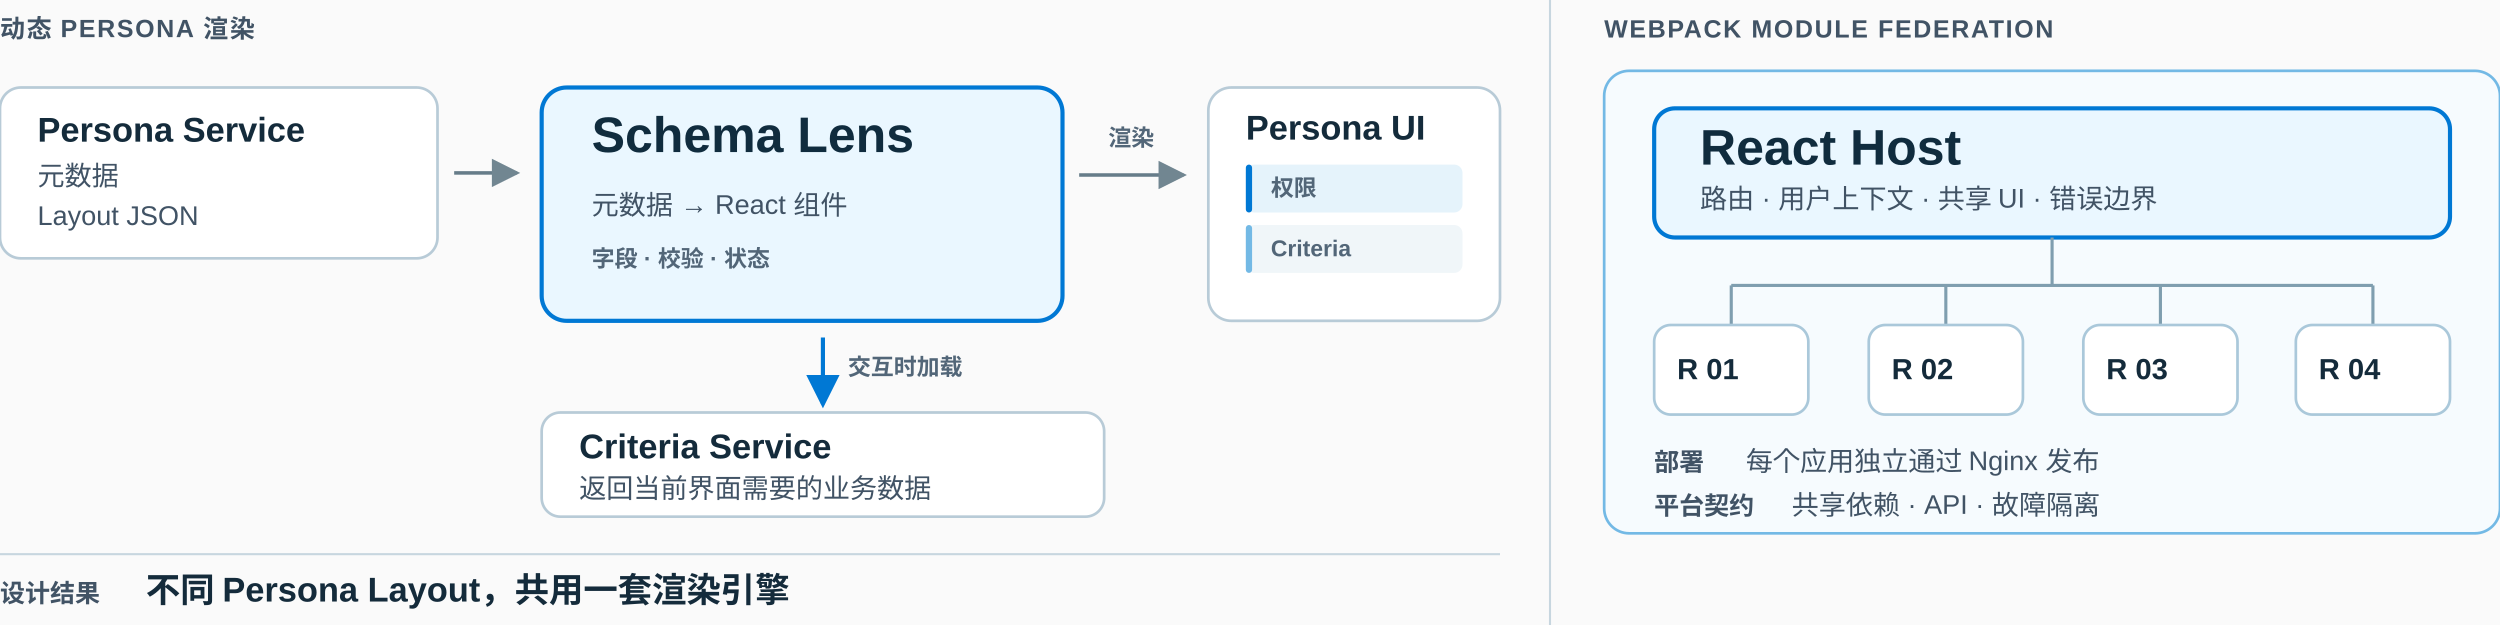
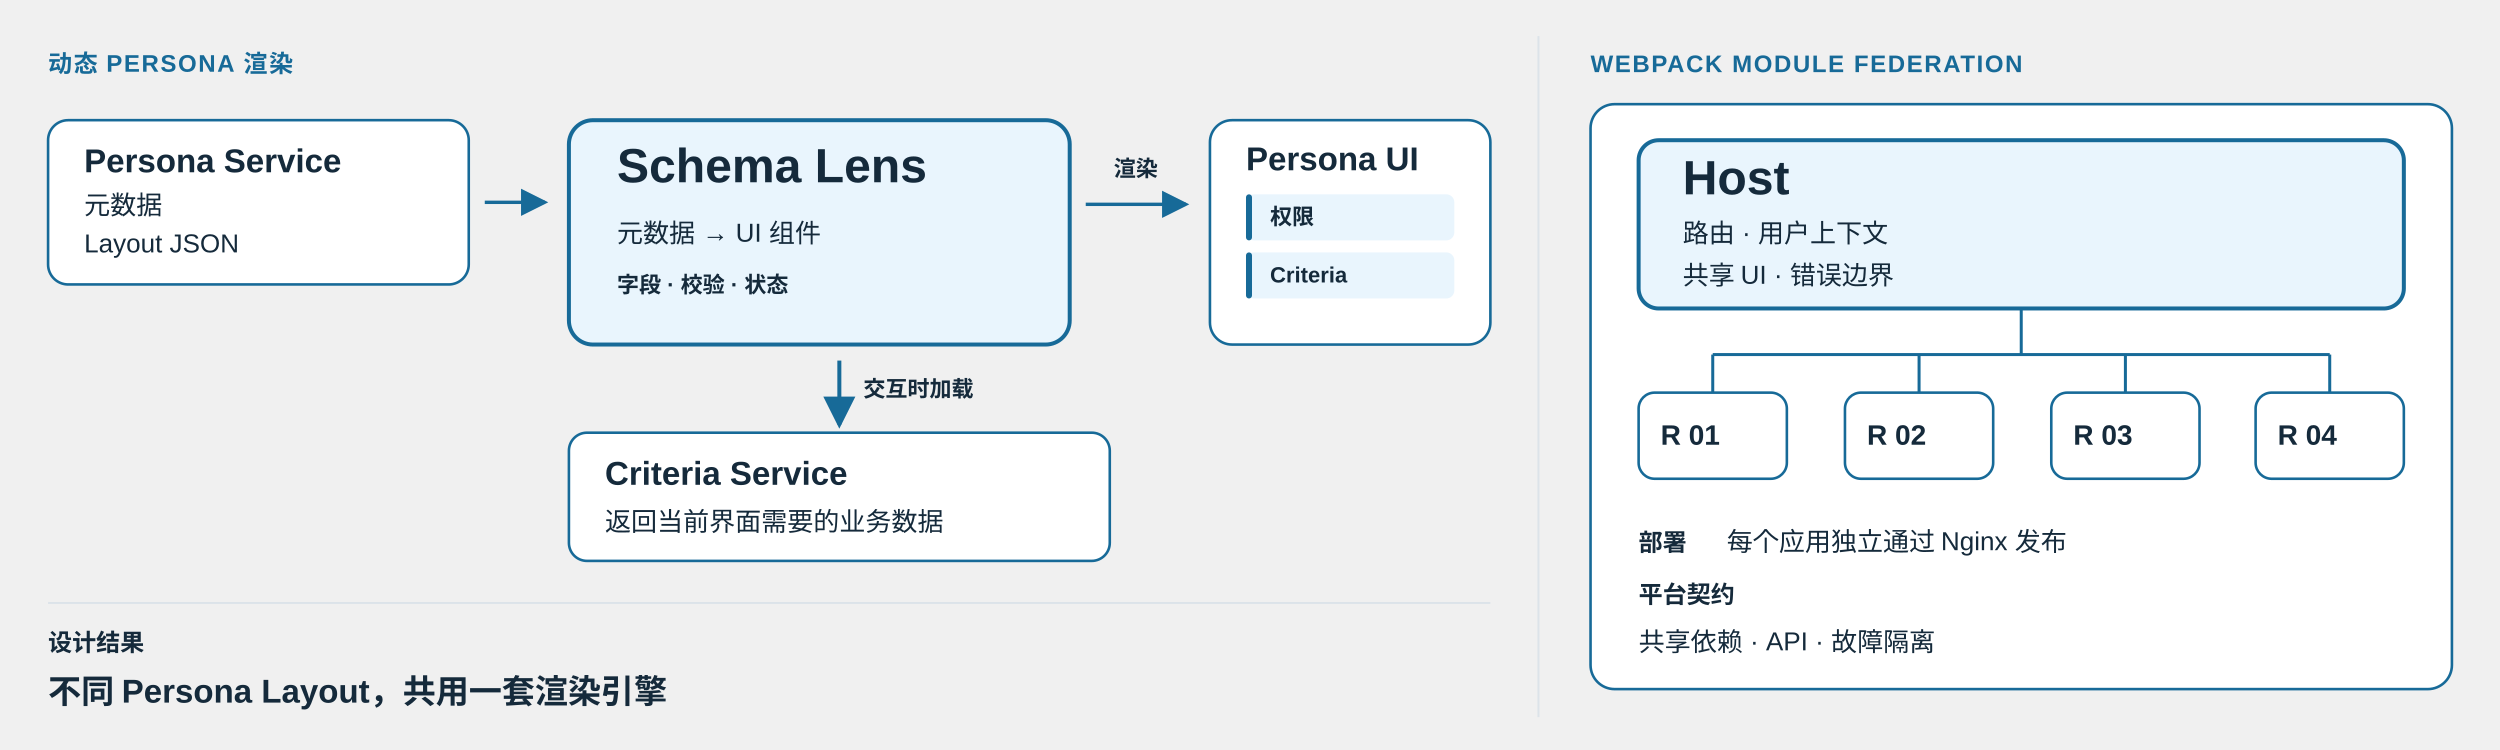
- <svg xmlns="http://www.w3.org/2000/svg" width="1200" height="300" viewBox="0 0 1200 300" role="img" aria-labelledby="title desc">
+ <svg xmlns="http://www.w3.org/2000/svg" width="1248" height="374" viewBox="-24 -18 1248 374" role="img" aria-labelledby="title desc">
  <defs>
    <marker id="arrow" markerWidth="8" markerHeight="8" refX="7" refY="4" orient="auto">
-       <path d="M0 0L8 4L0 8Z" fill="#718691" />
+       <path d="M0 0L8 4L0 8Z" fill="#176a98" />
    </marker>
    <marker id="blueArrow" markerWidth="8" markerHeight="8" refX="7" refY="4" orient="auto">
-       <path d="M0 0L8 4L0 8Z" fill="#0078d4" />
+       <path d="M0 0L8 4L0 8Z" fill="#176a98" />
    </marker>
    <style>
-       .eyebrow{font:700 12px Arial,"PingFang SC","Microsoft YaHei",sans-serif;letter-spacing:.065em;fill:#415365}.title{font:700 16.5px Arial,"PingFang SC","Microsoft YaHei",sans-serif;fill:#142b3b}.hero{font:700 24px Arial,"PingFang SC","Microsoft YaHei",sans-serif;fill:#102c3e}.sub{font:400 13px Arial,"PingFang SC","Microsoft YaHei",sans-serif;fill:#415365}.small{font:600 11px Arial,"PingFang SC","Microsoft YaHei",sans-serif;fill:#526678}.node{fill:#fff;stroke:#b8cbd7;stroke-width:1.3}.focus{fill:#eaf7ff;stroke:#0078d4;stroke-width:2}.zone{fill:#f6fbfe;stroke:#73b9e5;stroke-width:1.3}.line{stroke:#667c89;stroke-width:1.7;fill:none;marker-end:url(#arrow)}.blueLine{stroke:#0078d4;stroke-width:2;fill:none;marker-end:url(#blueArrow)}.icon{fill:none;stroke:#0078d4;stroke-width:1.9;stroke-linecap:round;stroke-linejoin:round}.remote{fill:#fff;stroke:#aac8da;stroke-width:1.3}.remoteTitle{font:700 14px Arial,"PingFang SC","Microsoft YaHei",sans-serif;fill:#142b3b}.footer{font:700 12px Arial,"PingFang SC","Microsoft YaHei",sans-serif;fill:#415365}
+       .eyebrow{font:700 12px Arial,"PingFang SC","Microsoft YaHei",sans-serif;letter-spacing:.065em;fill:#176a98}.title{font:700 16.5px Arial,"PingFang SC","Microsoft YaHei",sans-serif;fill:#152a3b}.hero{font:700 24px Arial,"PingFang SC","Microsoft YaHei",sans-serif;fill:#152a3b}.sub{font:400 13px Arial,"PingFang SC","Microsoft YaHei",sans-serif;fill:#152a3b}.small{font:600 11px Arial,"PingFang SC","Microsoft YaHei",sans-serif;fill:#152a3b}.node{fill:#fff;stroke:#176a98;stroke-width:1.3}.focus{fill:#e9f5fd;stroke:#176a98;stroke-width:2}.zone{fill:#ffffff;stroke:#176a98;stroke-width:1.3}.line{stroke:#176a98;stroke-width:1.7;fill:none;marker-end:url(#arrow)}.blueLine{stroke:#176a98;stroke-width:2;fill:none;marker-end:url(#blueArrow)}.icon{fill:none;stroke:#176a98;stroke-width:1.9;stroke-linecap:round;stroke-linejoin:round}.remote{fill:#fff;stroke:#176a98;stroke-width:1.3}.remoteTitle{font:700 14px Arial,"PingFang SC","Microsoft YaHei",sans-serif;fill:#152a3b}.footer{font:700 12px Arial,"PingFang SC","Microsoft YaHei",sans-serif;fill:#152a3b}
    </style>
  </defs>
-   <rect width="1200" height="300" fill="#fafafa" />
  <text class="eyebrow" x="0" y="18">动态 PERSONA 渲染</text>
  <rect class="node" x="0" y="42" width="210" height="82" rx="10" />
  <text class="title" x="18" y="68">Persona Service</text>
  <text class="sub" x="18" y="89">元数据</text>
  <text class="sub" x="18" y="108">Layout JSON</text>
  <path class="line" d="M218 83H248" />
  <rect class="focus" x="260" y="42" width="250" height="112" rx="12" />
  <text class="hero" x="284" y="73">Schema Lens</text>
-   <text class="sub" x="284" y="103">元数据 → React 组件</text>
+   <text class="sub" x="284" y="103">元数据 → UI 组件</text>
  <text class="small" x="284" y="128">字段 · 校验 · 状态</text>
  <text class="small" x="532" y="70">渲染</text>
  <path class="line" d="M518 84H568" />
  <rect class="node" x="580" y="42" width="140" height="112" rx="11" />
  <text class="title" x="598" y="67">Persona UI</text>
-   <rect x="598" y="79" width="104" height="23" rx="4" fill="#e5f3fb" />
-   <rect x="598" y="79" width="3" height="23" rx="1.5" fill="#0078d4" />
+   <rect x="598" y="79" width="104" height="23" rx="4" fill="#e9f5fd" />
+   <rect x="598" y="79" width="3" height="23" rx="1.5" fill="#176a98" />
  <text class="small" x="610" y="94">权限</text>
-   <rect x="598" y="108" width="104" height="23" rx="4" fill="#f0f6f9" />
-   <rect x="598" y="108" width="3" height="23" rx="1.5" fill="#73b9e5" />
+   <rect x="598" y="108" width="104" height="23" rx="4" fill="#e9f5fd" />
+   <rect x="598" y="108" width="3" height="23" rx="1.5" fill="#176a98" />
  <text class="small" x="610" y="123">Criteria</text>
  <path class="blueLine" d="M395 162V194" />
  <text class="small" x="407" y="180">交互时加载</text>
-   <rect class="node" x="260" y="198" width="270" height="50" rx="9" />
-   <text class="title" x="278" y="220">Criteria Service</text>
-   <text class="sub" x="278" y="239">返回当前界面需要的业务数据</text>
-   <line x1="0" y1="266" x2="720" y2="266" stroke="#c7d6df" />
-   <text class="footer" x="0" y="289">设计结果</text>
-   <text class="title" x="70" y="289">不同 Persona Layout，共用一套渲染引擎</text>
-   <line x1="744" y1="0" x2="744" y2="300" stroke="#c7d6df" />
+   <rect class="node" x="260" y="198" width="270" height="64" rx="9" />
+   <text class="title" x="278" y="224">Criteria Service</text>
+   <text class="sub" x="278" y="247">返回当前界面需要的业务数据</text>
+   <line x1="0" y1="283" x2="720" y2="283" stroke="#dce3e9" />
+   <text class="footer" x="0" y="307">设计结果</text>
+   <text class="title" x="0" y="333">不同 Persona Layout，共用一套渲染引擎</text>
+   <line x1="744" y1="0" x2="744" y2="340" stroke="#dce3e9" />
  <text class="eyebrow" x="770" y="18">WEBPACK MODULE FEDERATION</text>
-   <rect class="zone" x="770" y="34" width="430" height="222" rx="12" />
-   <rect class="focus" x="794" y="52" width="382" height="62" rx="10" />
-   <text class="hero" x="816" y="79">React Host</text>
-   <text class="sub" x="816" y="100">路由 · 用户上下文 · 共享 UI · 错误边界</text>
-   <path d="M985 114V137M831 137H1139M831 137V156M934 137V156M1037 137V156M1139 137V156" stroke="#7f9eaf" stroke-width="1.5" fill="none" />
-   <rect class="remote" x="794" y="156" width="74" height="43" rx="8" />
-   <text class="remoteTitle" x="805" y="182">R 01</text>
-   <rect class="remote" x="897" y="156" width="74" height="43" rx="8" />
-   <text class="remoteTitle" x="908" y="182">R 02</text>
-   <rect class="remote" x="1000" y="156" width="74" height="43" rx="8" />
-   <text class="remoteTitle" x="1011" y="182">R 03</text>
-   <rect class="remote" x="1102" y="156" width="74" height="43" rx="8" />
-   <text class="remoteTitle" x="1113" y="182">R 04</text>
-   <text class="footer" x="794" y="226">部署</text>
-   <text class="sub" x="838" y="226">每个应用独立通过 Nginx 发布</text>
-   <text class="footer" x="794" y="247">平台契约</text>
-   <text class="sub" x="860" y="247">共享依赖 · API · 故障隔离</text>
+   <rect class="zone" x="770" y="34" width="430" height="292" rx="12" />
+   <rect class="focus" x="794" y="52" width="382" height="84" rx="10" />
+   <text class="hero" x="816" y="79">Host</text>
+   <text class="sub" x="816" y="103">路由 · 用户上下文</text>
+   <text class="sub" x="816" y="124">共享 UI · 错误边界</text>
+   <path d="M985 136V159M831 159H1139M831 159V178M934 159V178M1037 159V178M1139 159V178" stroke="#176a98" stroke-width="1.5" fill="none" />
+   <rect class="remote" x="794" y="178" width="74" height="43" rx="8" />
+   <text class="remoteTitle" x="805" y="204">R 01</text>
+   <rect class="remote" x="897" y="178" width="74" height="43" rx="8" />
+   <text class="remoteTitle" x="908" y="204">R 02</text>
+   <rect class="remote" x="1000" y="178" width="74" height="43" rx="8" />
+   <text class="remoteTitle" x="1011" y="204">R 03</text>
+   <rect class="remote" x="1102" y="178" width="74" height="43" rx="8" />
+   <text class="remoteTitle" x="1113" y="204">R 04</text>
+   <text class="footer" x="794" y="257">部署</text>
+   <text class="sub" x="838" y="257">每个应用独立通过 Nginx 发布</text>
+   <text class="footer" x="794" y="283">平台契约</text>
+   <text class="sub" x="794" y="307">共享依赖 · API · 故障隔离</text>
</svg>
